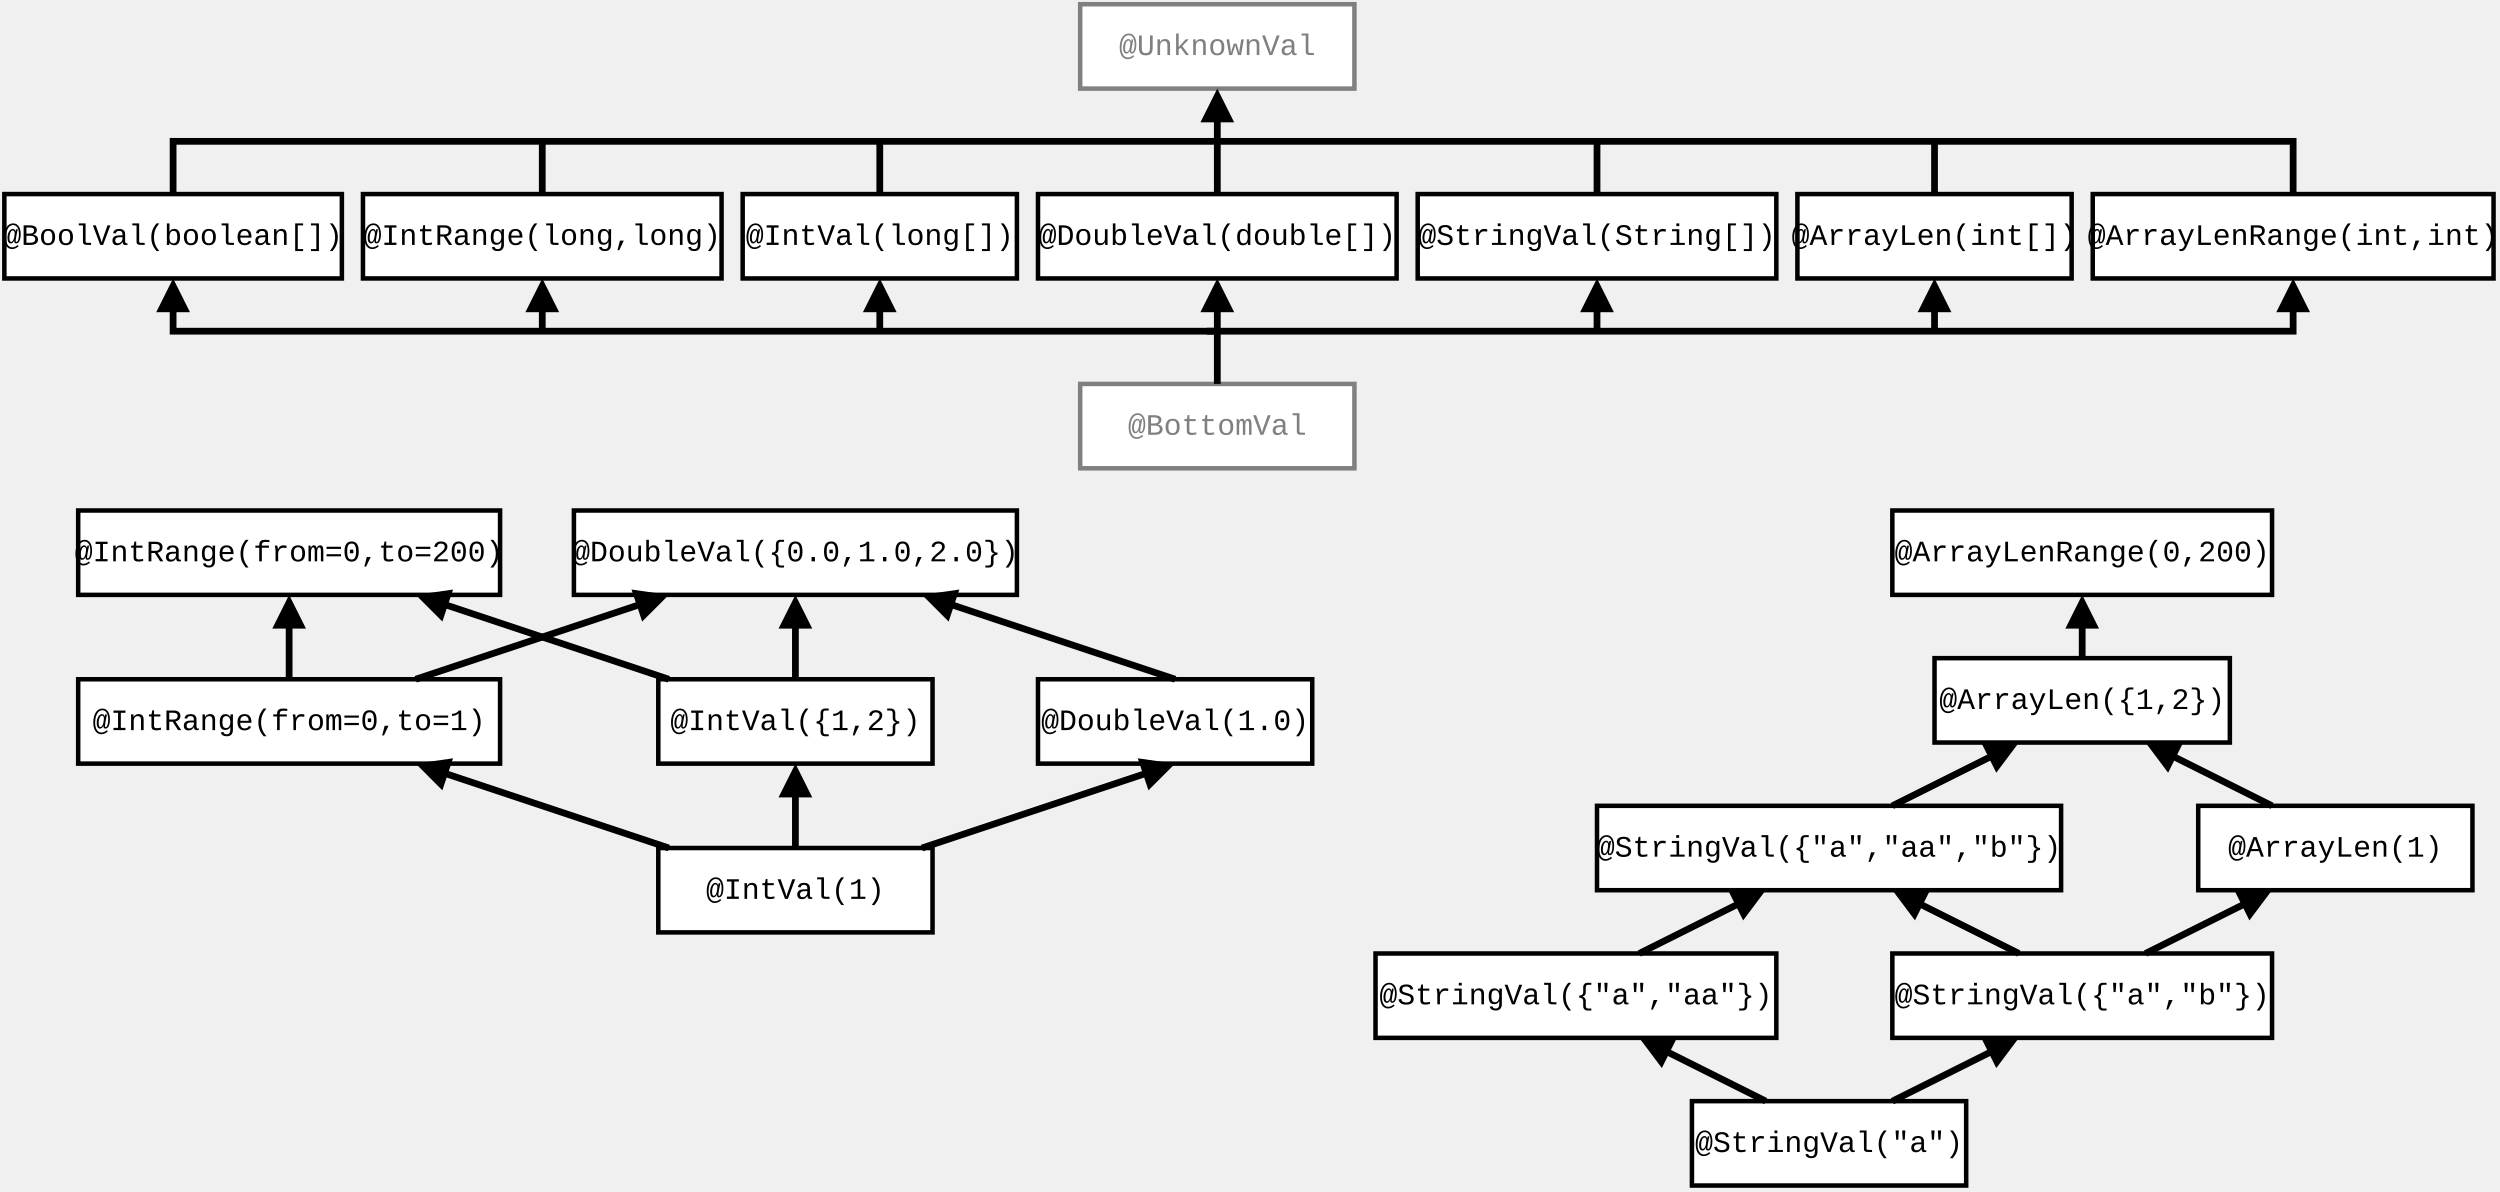
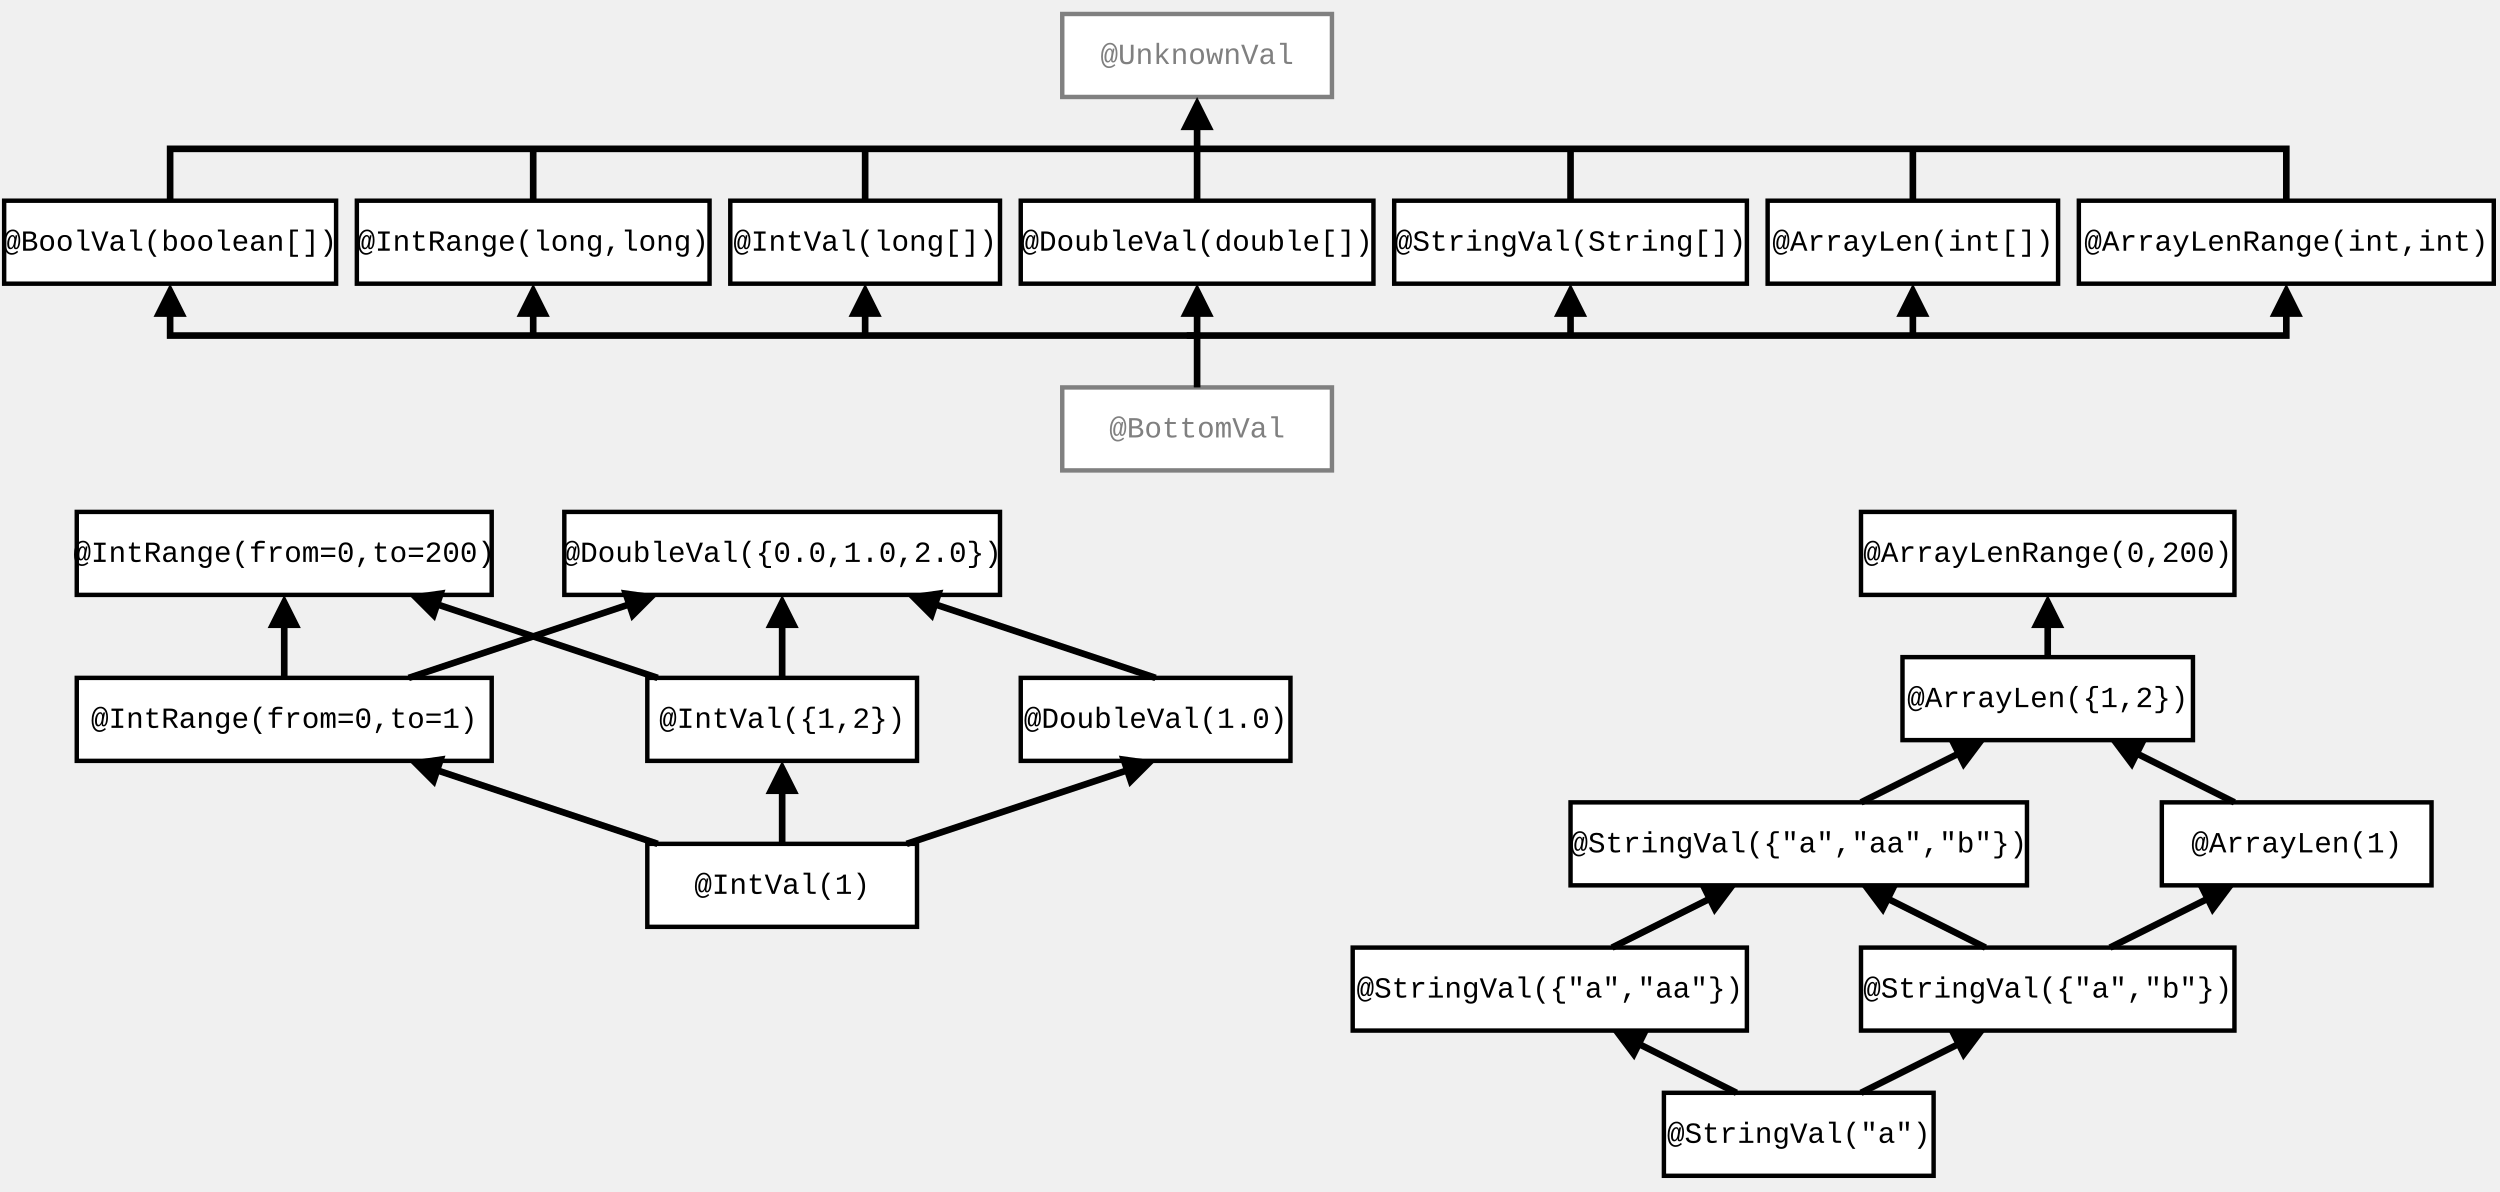
- <svg xmlns="http://www.w3.org/2000/svg" width="860" height="410" viewBox="-2 -2 1185 565" version="1.1">
+ <svg xmlns="http://www.w3.org/2000/svg" width="860" height="410" viewBox="-2 -2 1205 565" version="1.1">
  <style type="text/css">
    rect{
    fill:#fff;
    stroke:#000;
    stroke-width:2.14;
    }
    text{
    font-size:14.108px;
    font-style:normal;
    font-weight:normal;
    font-family:courier new;
    text-anchor:middle;
    }
    polyline{
    fill:none;
    stroke:#000;
    stroke-width:3.2;
    marker-start:url(#arrow);
    stroke-dasharray:0, 5, 1000;
    }
    polyline.noarrow{
    marker-start:none;
    stroke-dasharray:none;
    }
    text.gray{
    fill:#808080;
    }
    rect.gray{
    stroke:#808080;
    }
  </style>
  <defs>
    <marker id="arrow" orient="auto" markerWidth="5" markerHeight="5" refY="2.5" refX="0">
      <path style="fill:#000;" d="M5,0 L0,2.5 L5,5" />
    </marker>
  </defs>
  <g id="value-subtyping">
    <g id="sub-top">
      <rect x="510" y="0" width="130" height="40" class="gray" />
      <text x="575" y="24.108px" class="gray">@UnknownVal</text>
    </g>
    <g id="sub-intval">
      <rect x="350" y="90" width="130" height="40" />
      <text x="415" y="114.108px">@IntVal(long[])</text>
    </g>
    <g id="sub-intrange">
      <rect x="170" y="90" width="170" height="40" />
      <text x="255" y="114.108px">@IntRange(long,long)</text>
    </g>
    <g id="sub-doubleval">
      <rect x="490" y="90" width="170" height="40" />
      <text x="575" y="114.108px">@DoubleVal(double[])</text>
    </g>
    <g id="sub-boolval">
      <rect x="0" y="90" width="160" height="40" />
      <text x="80" y="114.108px">@BoolVal(boolean[])</text>
    </g>
    <g id="sub-stringval">
      <rect x="670" y="90" width="170" height="40" />
      <text x="755" y="114.108px">@StringVal(String[])</text>
    </g>
    <g id="sub-arraylen">
-       <rect x="850" y="90" width="130" height="40" />
-       <text x="915" y="114.108px">@ArrayLen(int[])</text>
+       <rect x="850" y="90" width="140" height="40" />
+       <text x="920" y="114.108px">@ArrayLen(int[])</text>
    </g>
    <g id="sub-arraylenrange">
-       <rect x="990" y="90" width="190" height="40" />
-       <text x="1085" y="114.108px">@ArrayLenRange(int,int)</text>
+       <rect x="1000" y="90" width="200" height="40" />
+       <text x="1100" y="114.108px">@ArrayLenRange(int,int)</text>
    </g>
    <g id="sub-bot">
      <rect x="510" y="180" width="130" height="40" class="gray" />
      <text x="575" y="204.108px" class="gray">@BottomVal</text>
    </g>
    <polyline points="575,40 575,90" />
    <polyline points="575,65 80,65 80,90" class="noarrow" />
-     <polyline points="575,65 1085,65 1085,90" class="noarrow" />
+     <polyline points="575,65 1100,65 1100,90" class="noarrow" />
    <polyline points="255,65 255,90" class="noarrow" />
    <polyline points="415,65 415,90" class="noarrow" />
    <polyline points="755,65 755,90" class="noarrow" />
-     <polyline points="915,65 915,90" class="noarrow" />
+     <polyline points="920,65 920,90" class="noarrow" />
    <polyline points="575,130 575,180" />
    <polyline points="80,130 80,155 575,155" />
-     <polyline points="1085,130 1085,155 570,155" />
+     <polyline points="1100,130 1100,155 570,155" />
    <polyline points="255,130 255,155" />
    <polyline points="415,130 415,155" />
    <polyline points="755,130 755,155" />
-     <polyline points="915,130 915,155" />
+     <polyline points="920,130 920,155" />
  </g>
  <g id="numeric-subtyping">
    <g id="num-int-range-0-200">
      <rect x="35" y="240" width="200" height="40" />
      <text x="135" y="264.108px">@IntRange(from=0,to=200)</text>
    </g>
    <g id="num-int-1">
      <rect x="310" y="400" width="130" height="40" />
      <text x="375" y="424.108px">@IntVal(1)</text>
    </g>
    <g id="num-int-1-2">
      <rect x="310" y="320" width="130" height="40" />
      <text x="375" y="344.108px">@IntVal({1,2})</text>
    </g>
    <g id="num-int-range-0-1">
      <rect x="35" y="320" width="200" height="40" />
      <text x="135" y="344.108px">@IntRange(from=0,to=1)</text>
    </g>
    <g id="num-double-1">
      <rect x="490" y="320" width="130" height="40" />
      <text x="555" y="344.108px">@DoubleVal(1.0)</text>
    </g>
    <g id="num-double-0-2">
      <rect x="270" y="240" width="210" height="40" />
      <text x="375" y="264.108px">@DoubleVal({0.0,1.0,2.0})</text>
    </g>
    <polyline points="135,280 135,320" />
    <polyline points="375,280 375,320" />
    <polyline points="375,360 375,400" />
    <polyline points="195,280 315,320" />
    <polyline points="315,280 195,320" />
    <polyline points="435,280 555,320" />
    <polyline points="195,360 315,400" />
    <polyline points="555,360 435,400" />
  </g>
  <g id="array-subtyping">
    <g id="string-a">
      <rect x="800" y="520" width="130" height="40" />
      <text x="865" y="544.108px">@StringVal("a")</text>
    </g>
    <g id="string-a-aa">
      <rect x="650" y="450" width="190" height="40" />
      <text x="745" y="474.108px">@StringVal({"a","aa"})</text>
    </g>
    <g id="string-a-b">
      <rect x="895" y="450" width="180" height="40" />
      <text x="985" y="474.108px">@StringVal({"a","b"})</text>
    </g>
    <g id="string-a-aa-b">
      <rect x="755" y="380" width="220" height="40" />
      <text x="865" y="404.108px">@StringVal({"a","aa","b"})</text>
    </g>
    <g id="arraylen-1">
      <rect x="1040" y="380" width="130" height="40" />
      <text x="1105" y="404.108px">@ArrayLen(1)</text>
    </g>
    <g id="arraylen-1-2">
      <rect x="915" y="310" width="140" height="40" />
      <text x="985" y="334.108px">@ArrayLen({1,2})</text>
    </g>
    <g id="arraylenrange">
      <rect x="895" y="240" width="180" height="40" />
      <text x="985" y="264.108px">@ArrayLenRange(0,200)</text>
    </g>
    <polyline points="985,280 985,310" />
    <polyline points="1015,350 1075,380" />
    <polyline points="955,350 895,380" />
    <polyline points="835,420 775,450" />
    <polyline points="895,420 955,450" />
    <polyline points="1075,420 1015,450" />
    <polyline points="955,490 895,520" />
    <polyline points="775,490 835,520" />
  </g>
</svg>
